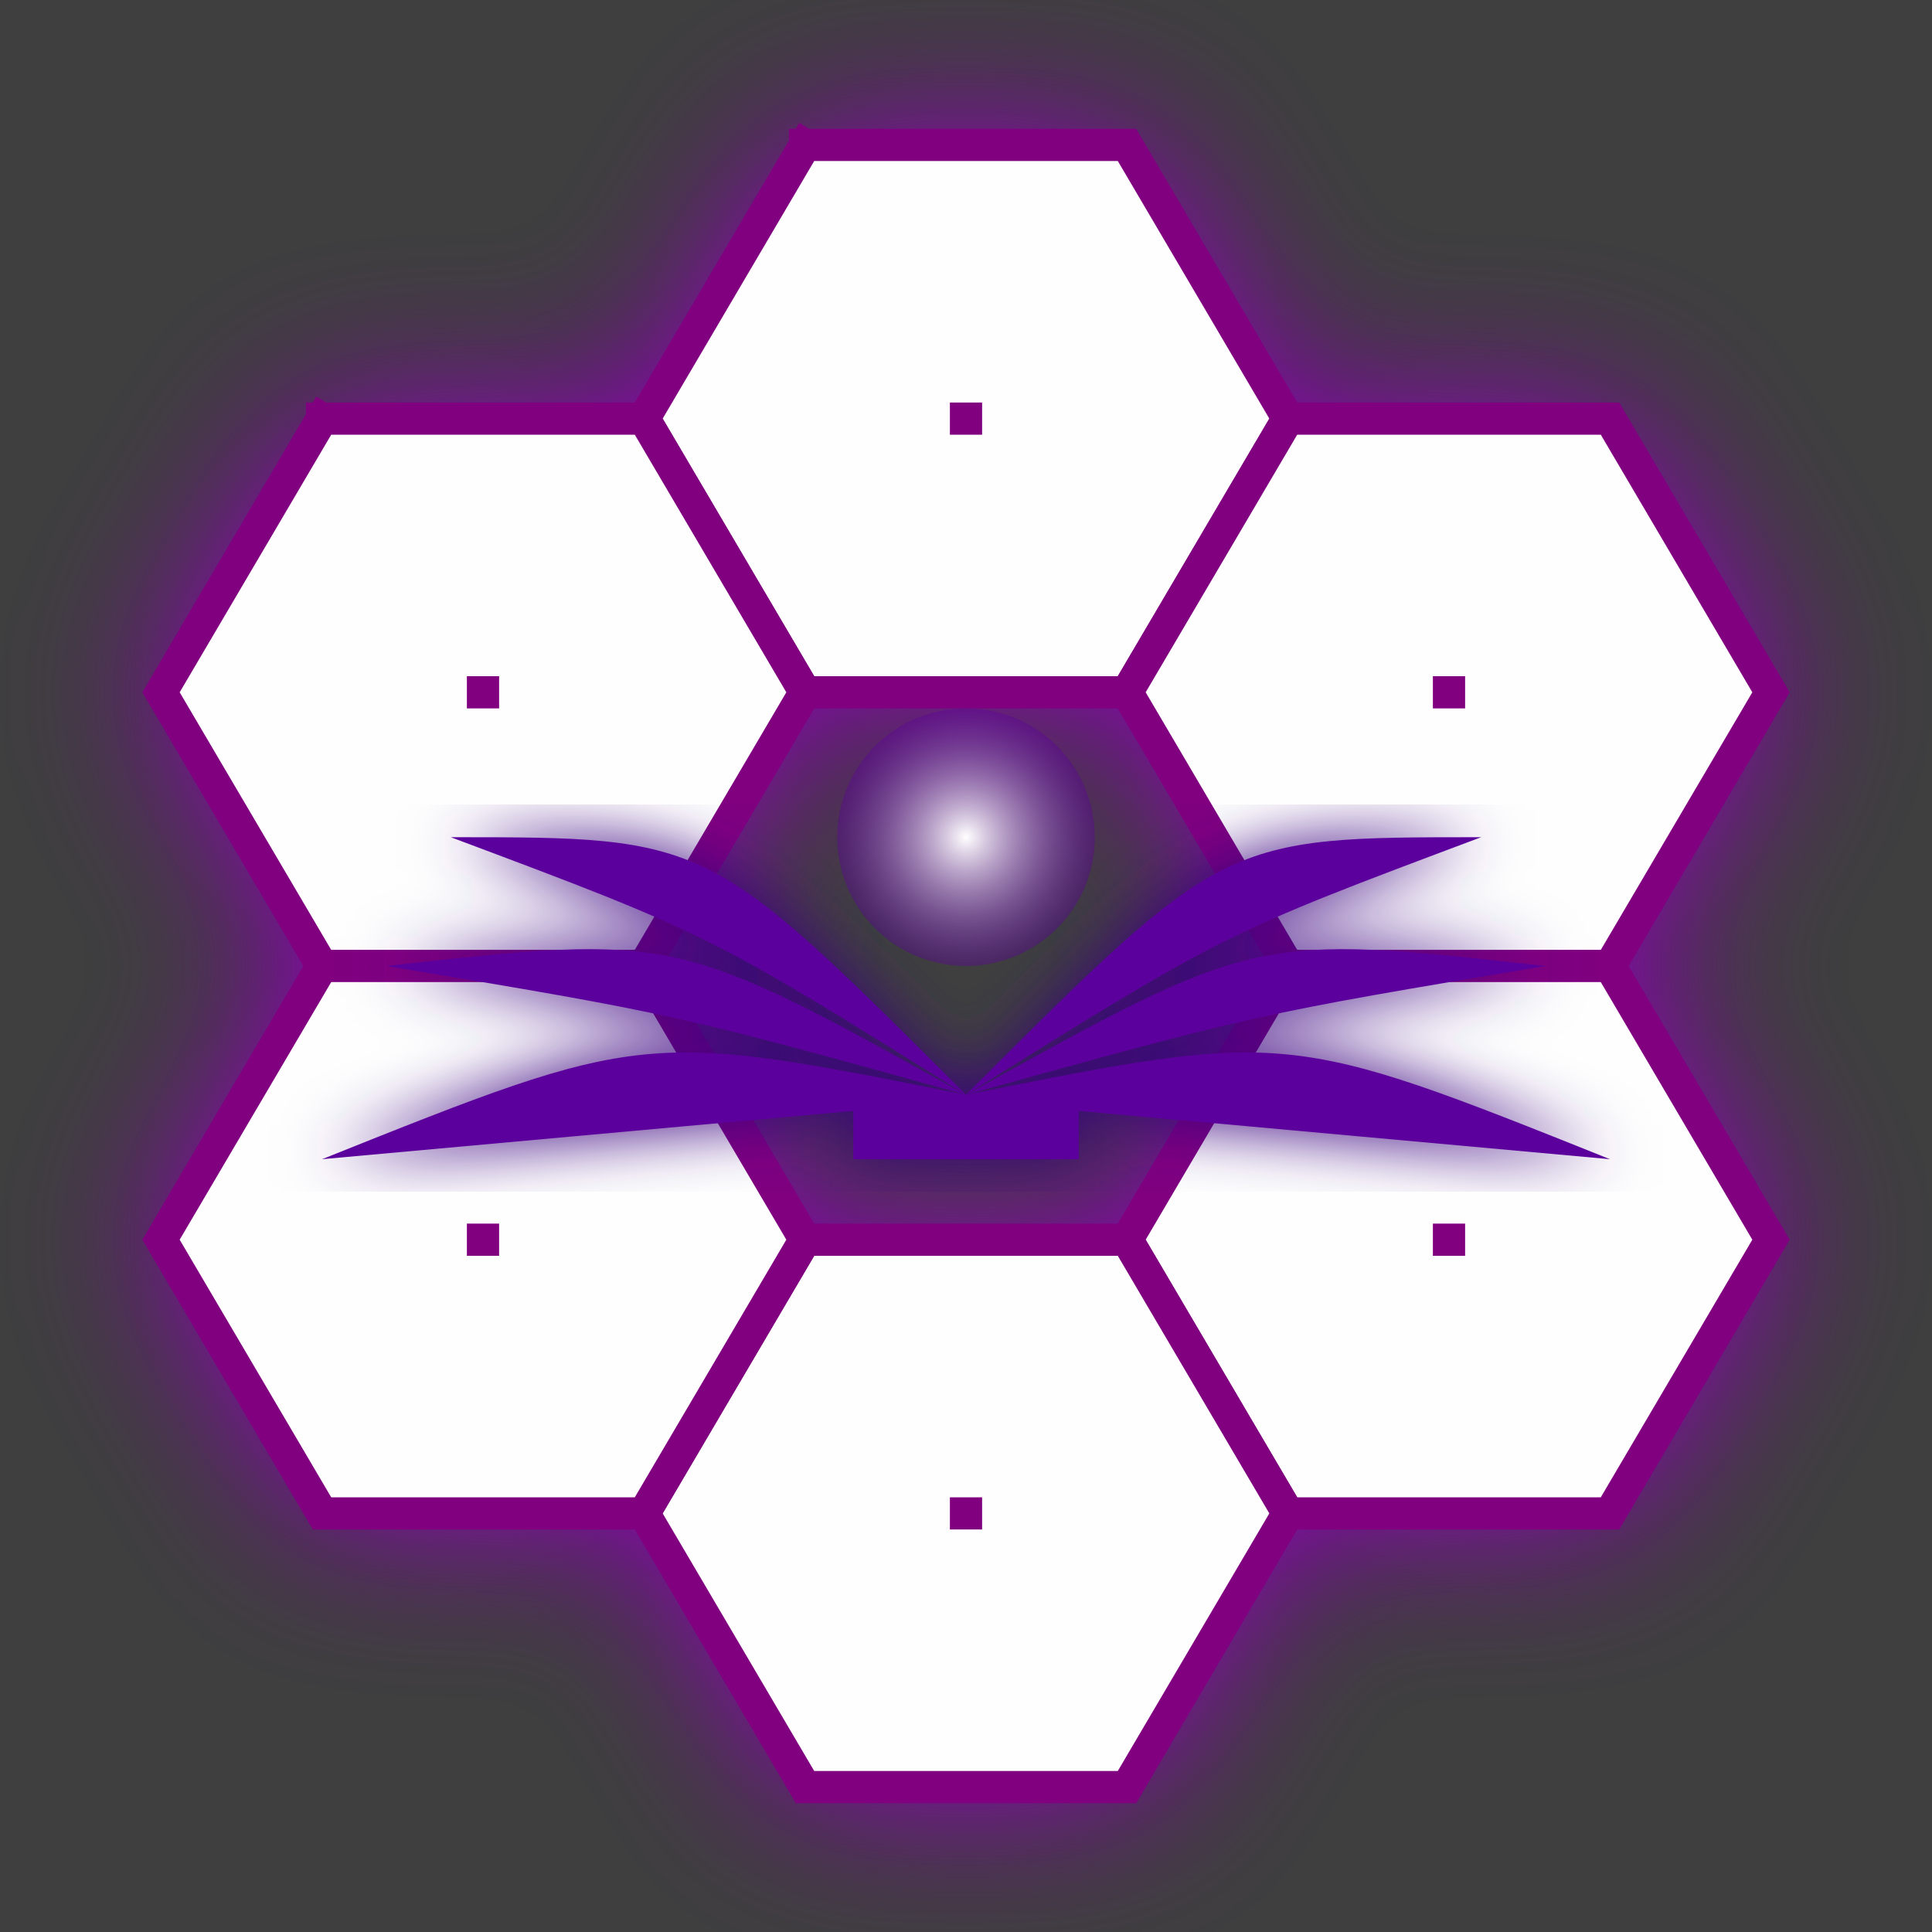
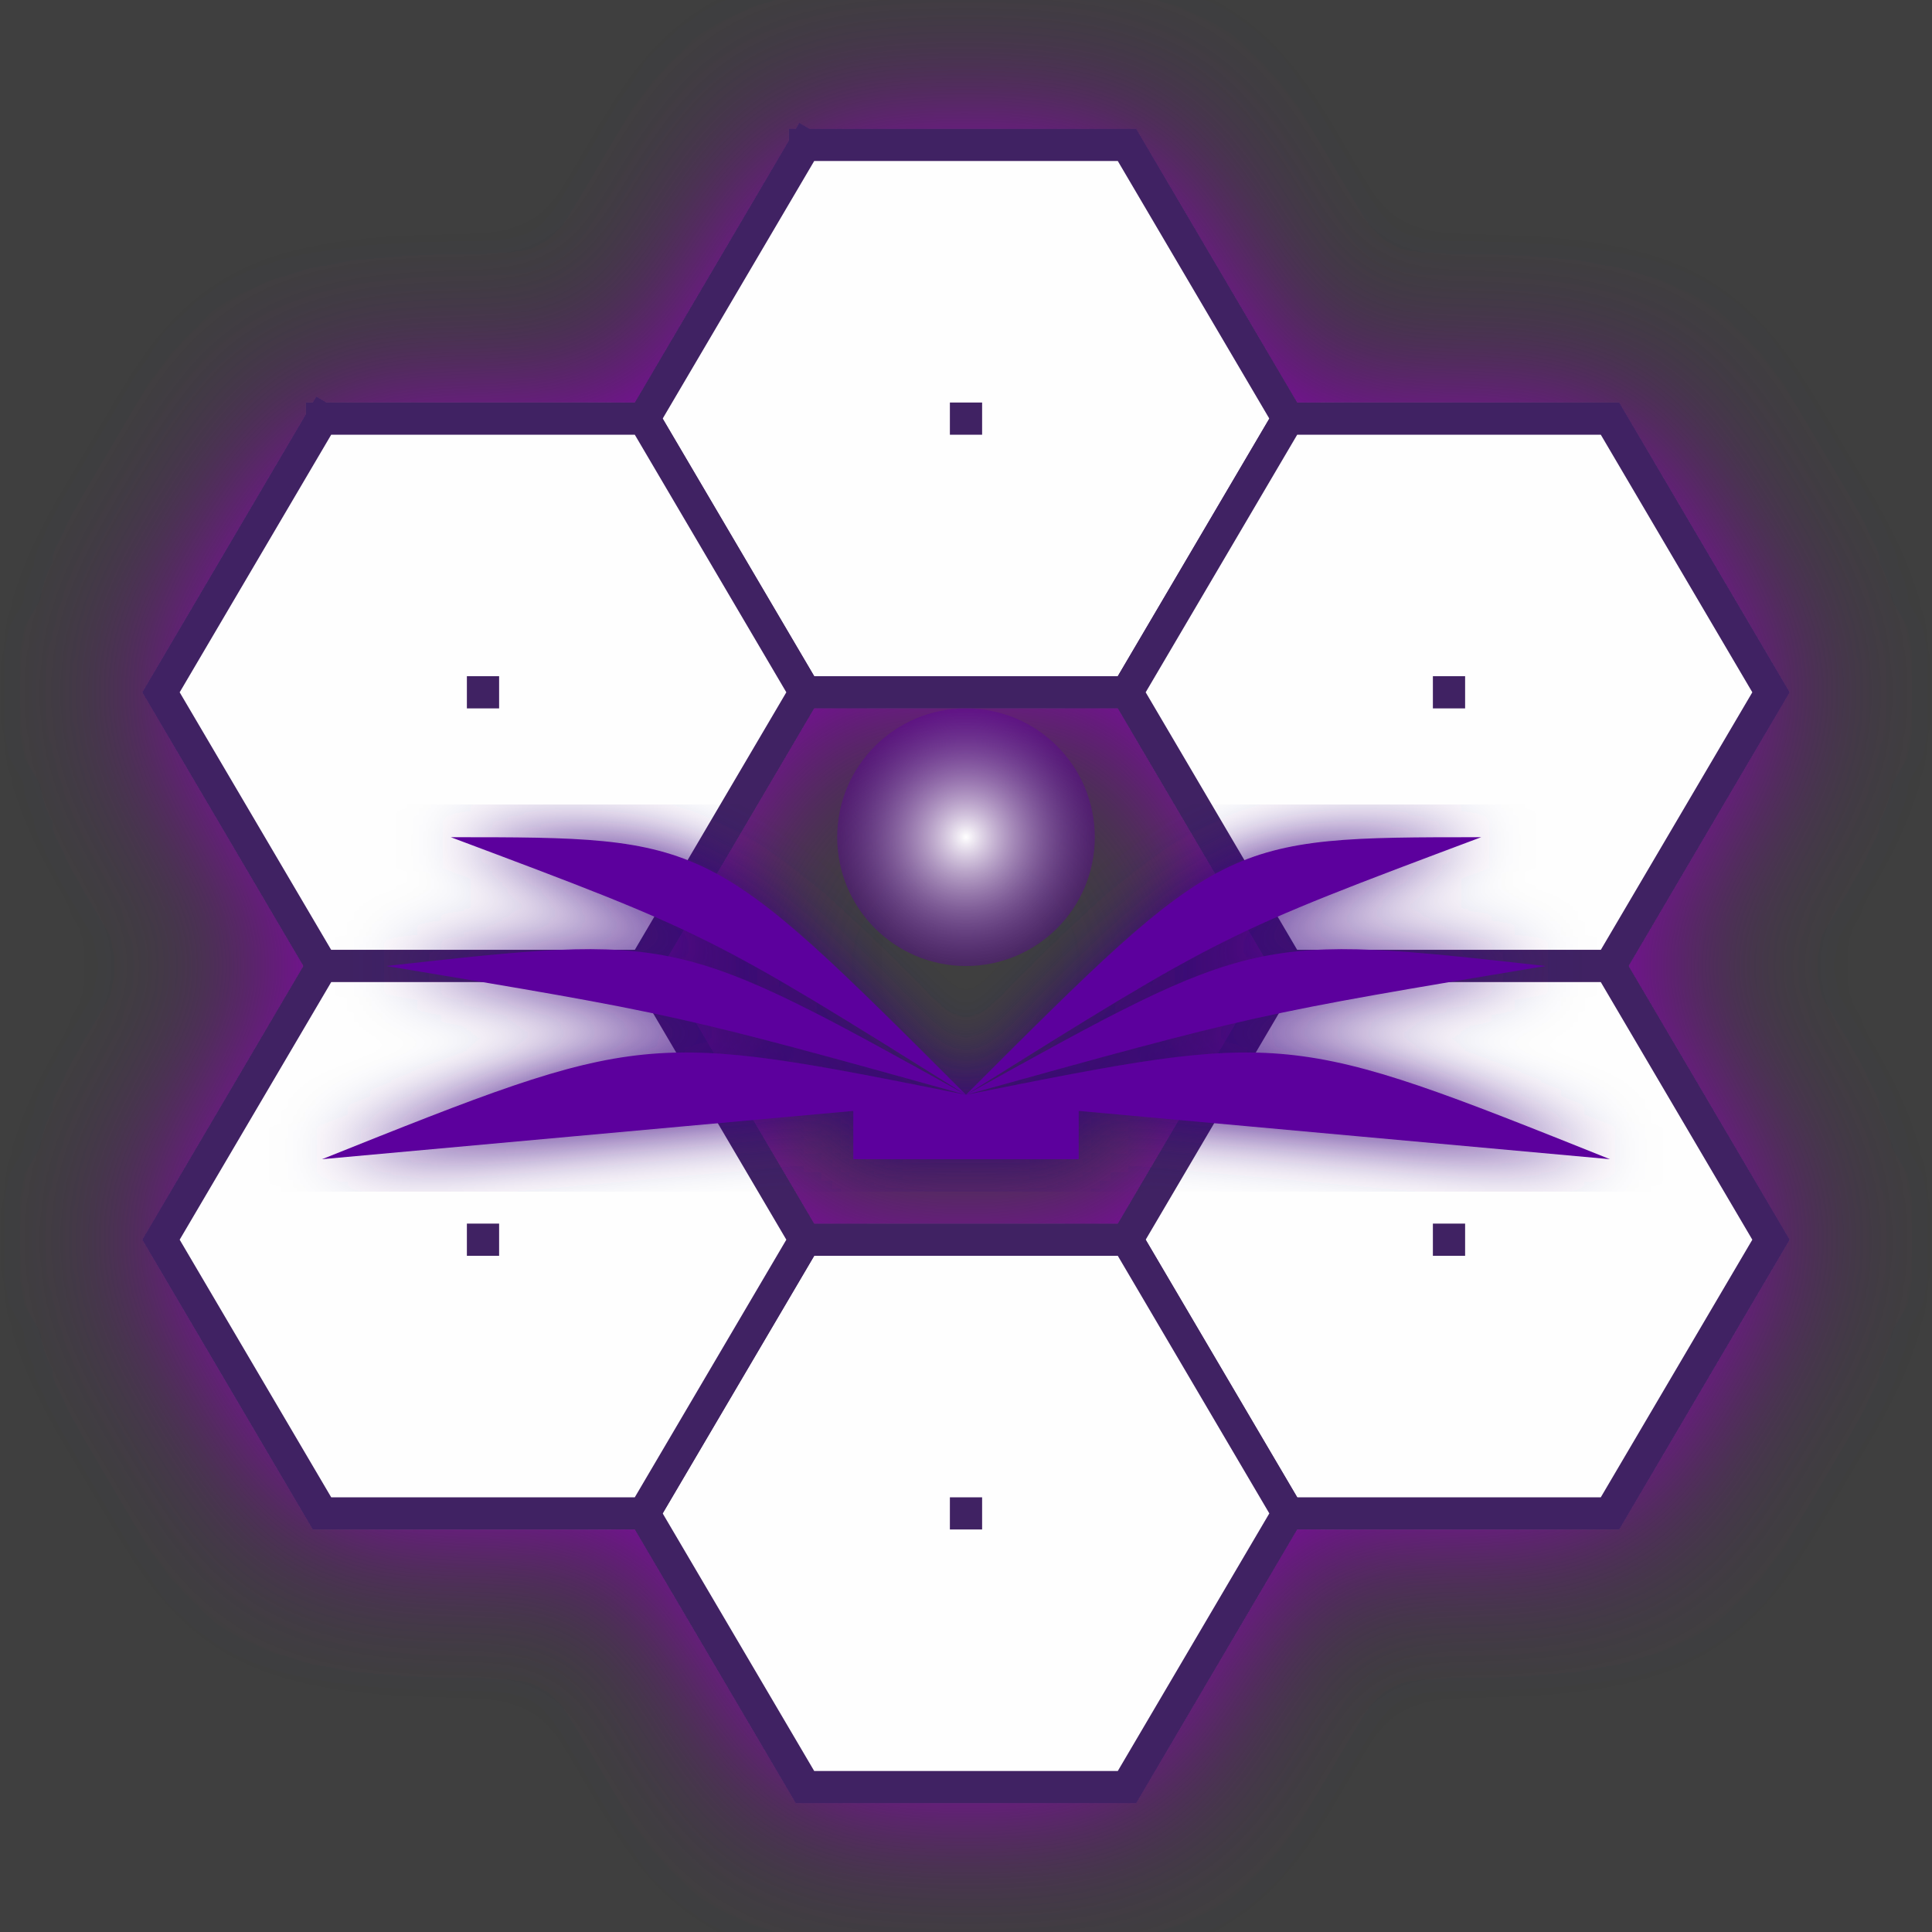
<svg xmlns="http://www.w3.org/2000/svg" width="120" height="120" viewBox="0 0 120 120">
  <g id="group-back">
    <rect id="back-global" x="0" y="0" width="100%" height="100%" fill="#3f3f3f" stroke="none" />
  </g>
-   <g id="group-hive" stroke-linecap="square" stroke-miterlimit="100" stroke="Purple" stroke-width="2" fill="#fefefe" filter="url(#filter-light)">
+   <g id="group-hive" stroke-linecap="square" stroke-miterlimit="100" stroke="#412263" stroke-width="2" fill="#fefefe" filter="url(#filter-light)">
    <path id="hive-t" d="M60,60 m-10,-17 l20,0 l10,17 l-10,17 l-20,0 l-10,-17 l10,-17" transform="translate(0,-34)" />
    <path id="hive-rt" d="M60,60 m-10,-17 l20,0 l10,17 l-10,17 l-20,0 l-10,-17 l10,-17" transform="translate(30,-17)" />
    <path id="hive-rb" d="M60,60 m-10,-17 l20,0 l10,17 l-10,17 l-20,0 l-10,-17 l10,-17" transform="translate(30,17)" />
    <path id="hive-b" d="M60,60 m-10,-17 l20,0 l10,17 l-10,17 l-20,0 l-10,-17 l10,-17" transform="translate(0,34)" />
    <path id="hive-lt" d="M60,60 m-10,-17 l20,0 l10,17 l-10,17 l-20,0 l-10,-17 l10,-17" transform="translate(-30,-17)" />
    <path id="hive-lb" d="M60,60 m-10,-17 l20,0 l10,17 l-10,17 l-20,0 l-10,-17 l10,-17" transform="translate(-30,17)" />
  </g>
  <g id="group-book" stroke-linecap="square" stroke-miterlimit="100" stroke="none" stroke-width="0">
    <path id="book-body" d="M60,60           m-40,12 l33,-3 l0,3 l14,0 l0,-3 l33,3           c-20,-8,-20,-8,-40,-4           m-40,4 c20,-8,20,-8,40,-4           c18,-10,18,-10,36,-8 c-18,3,-18,3,-36,8           c16,-16,16,-16,32,-16 c-16,6,-16,6,-32,16           c-18,-10,-18,-10,-36,-8 c18,3,18,3,36,8           c-16,-16,-16,-16,-32,-16 c16,6,16,6,32,16           " fill="#5C009D" filter="url(#filter-soul)" />
    <circle id="book-magic" cx="60" cy="52" r="8" fill="url(#grad-hole)" />
  </g>
  <defs>
    <filter id="filter-light">
      <feColorMatrix result="colorOut" in="SourceGraphic" values="0.361 0 0 0 0                              0 0 0 0 0                              0 0 0.616 0 0                              0 0 0 1 0" />
      <feGaussianBlur result="blurOut" in="colorOut" stdDeviation="5" />
      <feBlend in="SourceGraphic" in2="blurOut" mode="normal" />
    </filter>
    <filter id="filter-soul">
      <feColorMatrix result="colorOut" in="SourceGraphic" values="0.361 0 0 0 0                              0 0 0 0 0                              0 0 0.616 0 0                              0 0 0 1 0" />
      <feGaussianBlur result="blurOut" in="colorOut" stdDeviation="2" />
      <feBlend in="SourceGraphic" in2="blurOut" mode="normal" />
    </filter>
    <radialGradient id="grad-hole" fx="50%" fy="50%">
      <stop offset="0%" style="stop-color:#ffffff;stop-opacity:1" />
      <stop offset="100%" style="stop-color:#5C009D;stop-opacity:0.382" />
    </radialGradient>
  </defs>
</svg>
